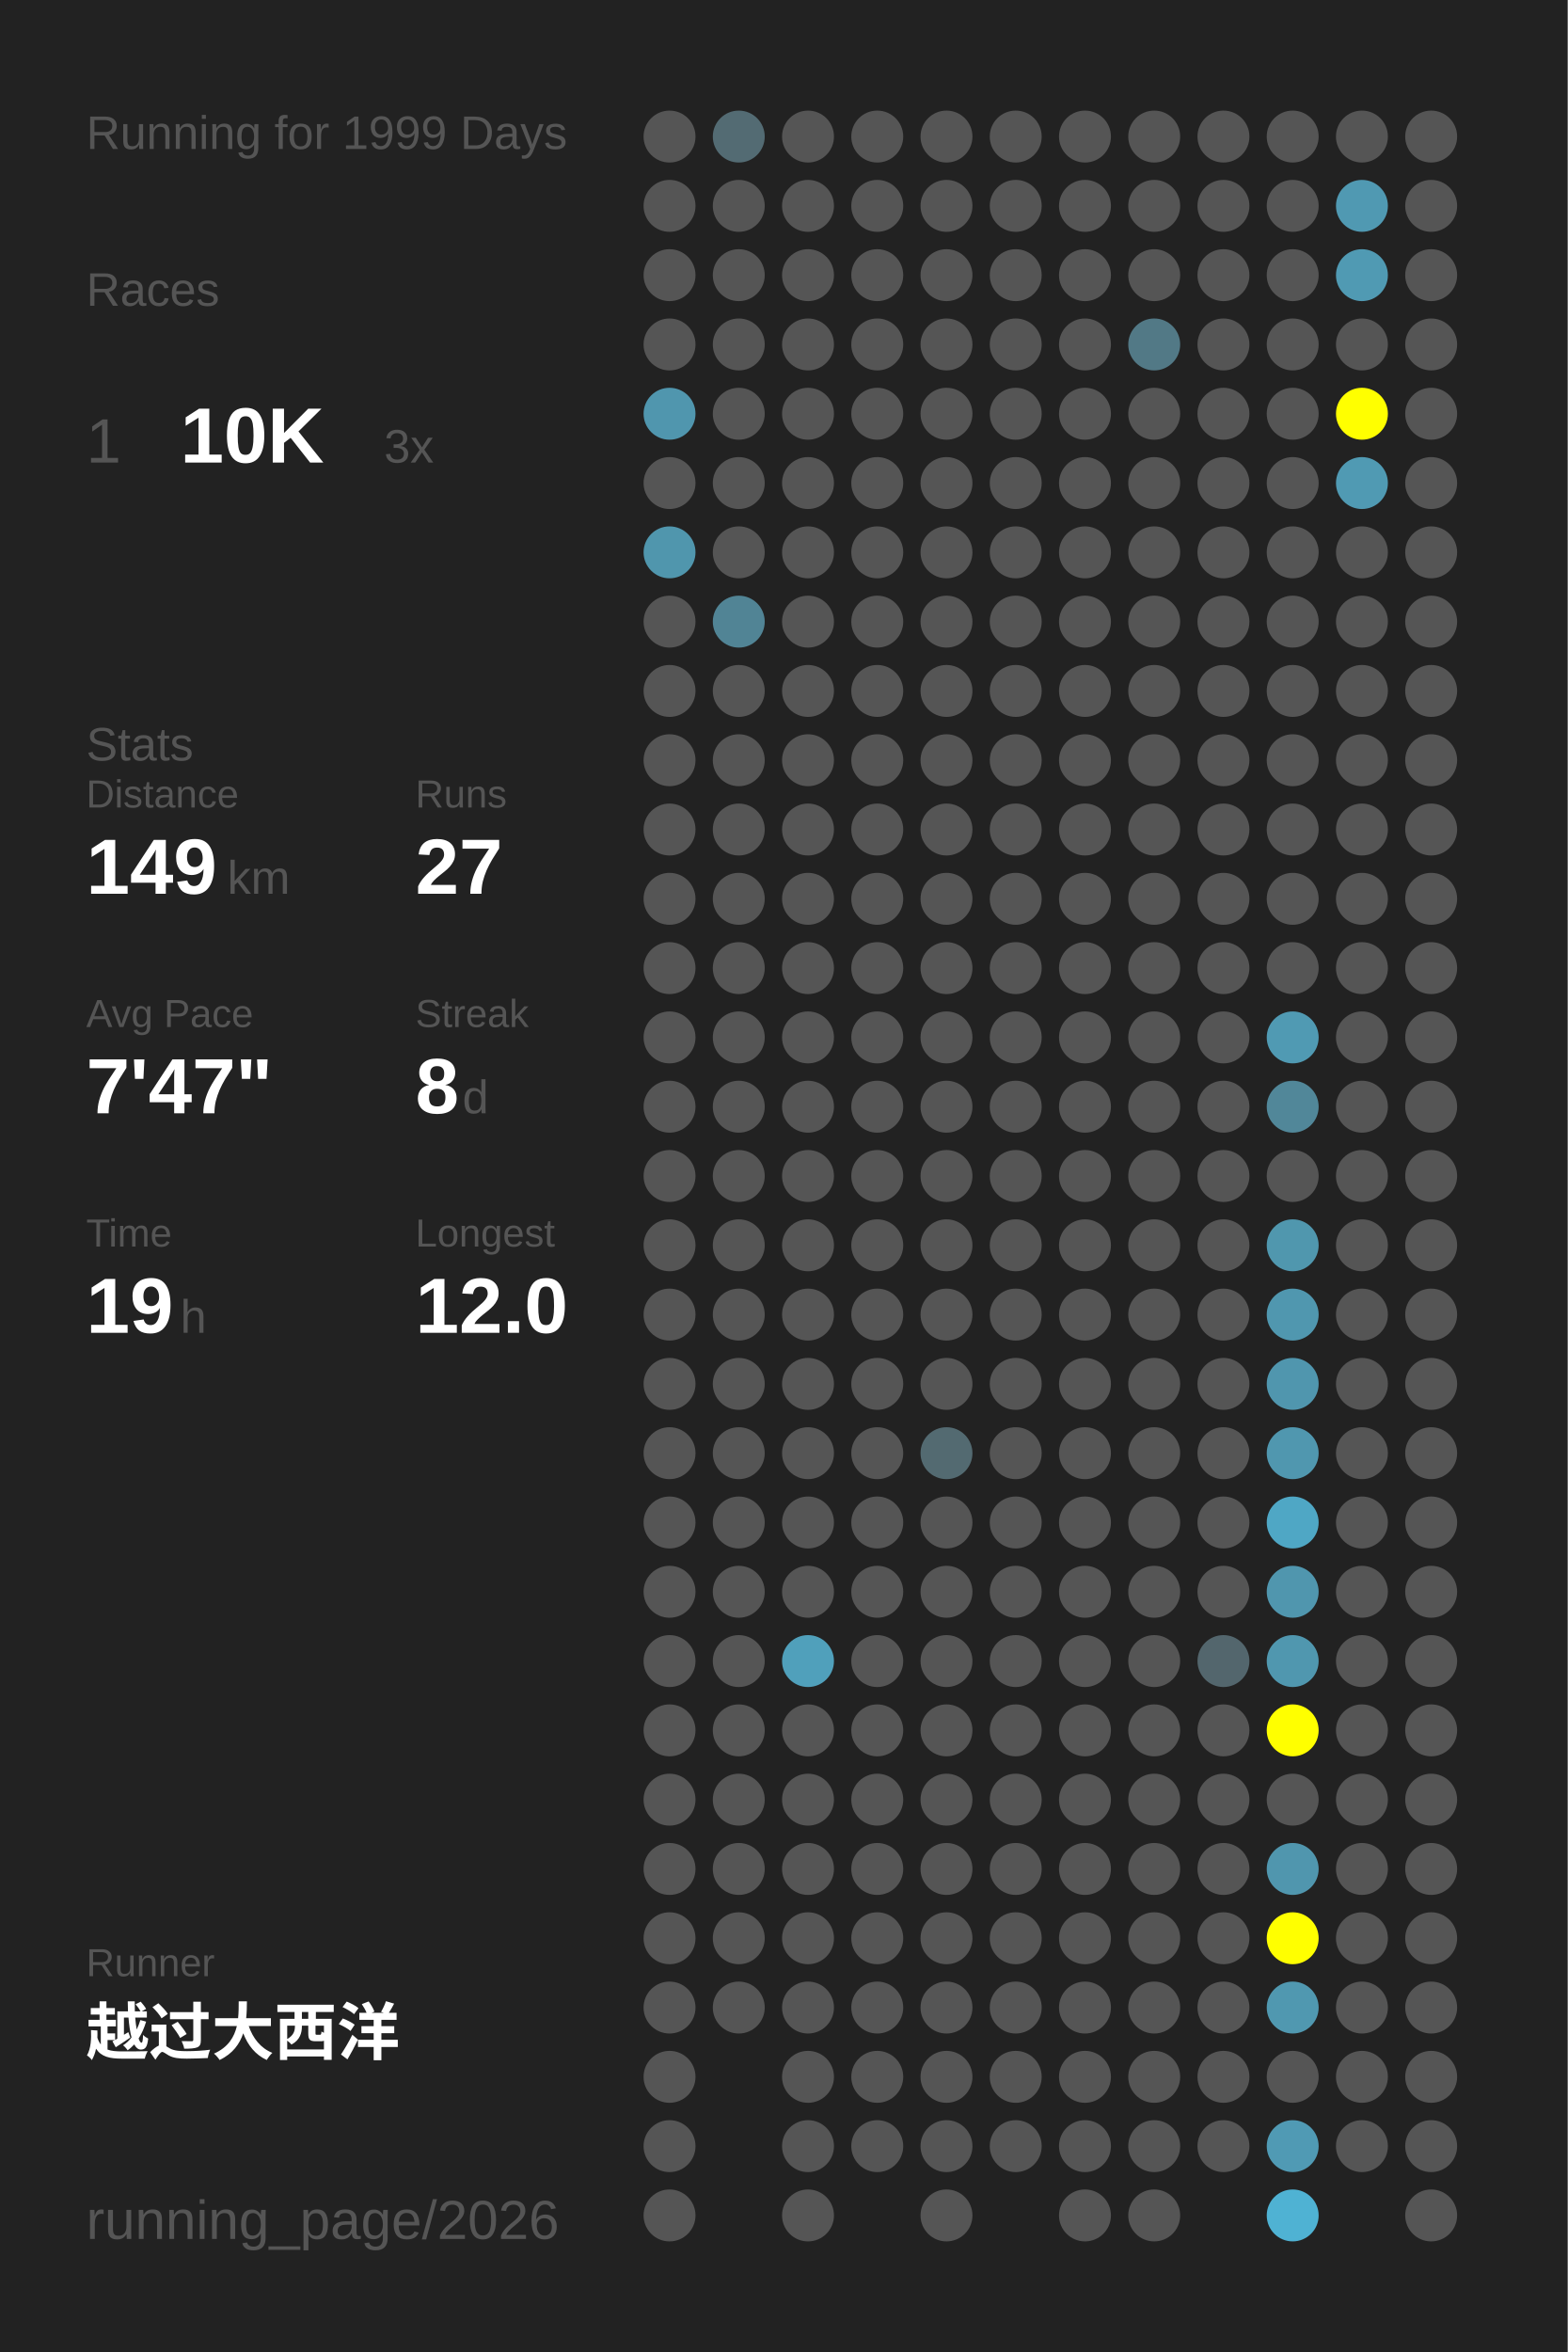
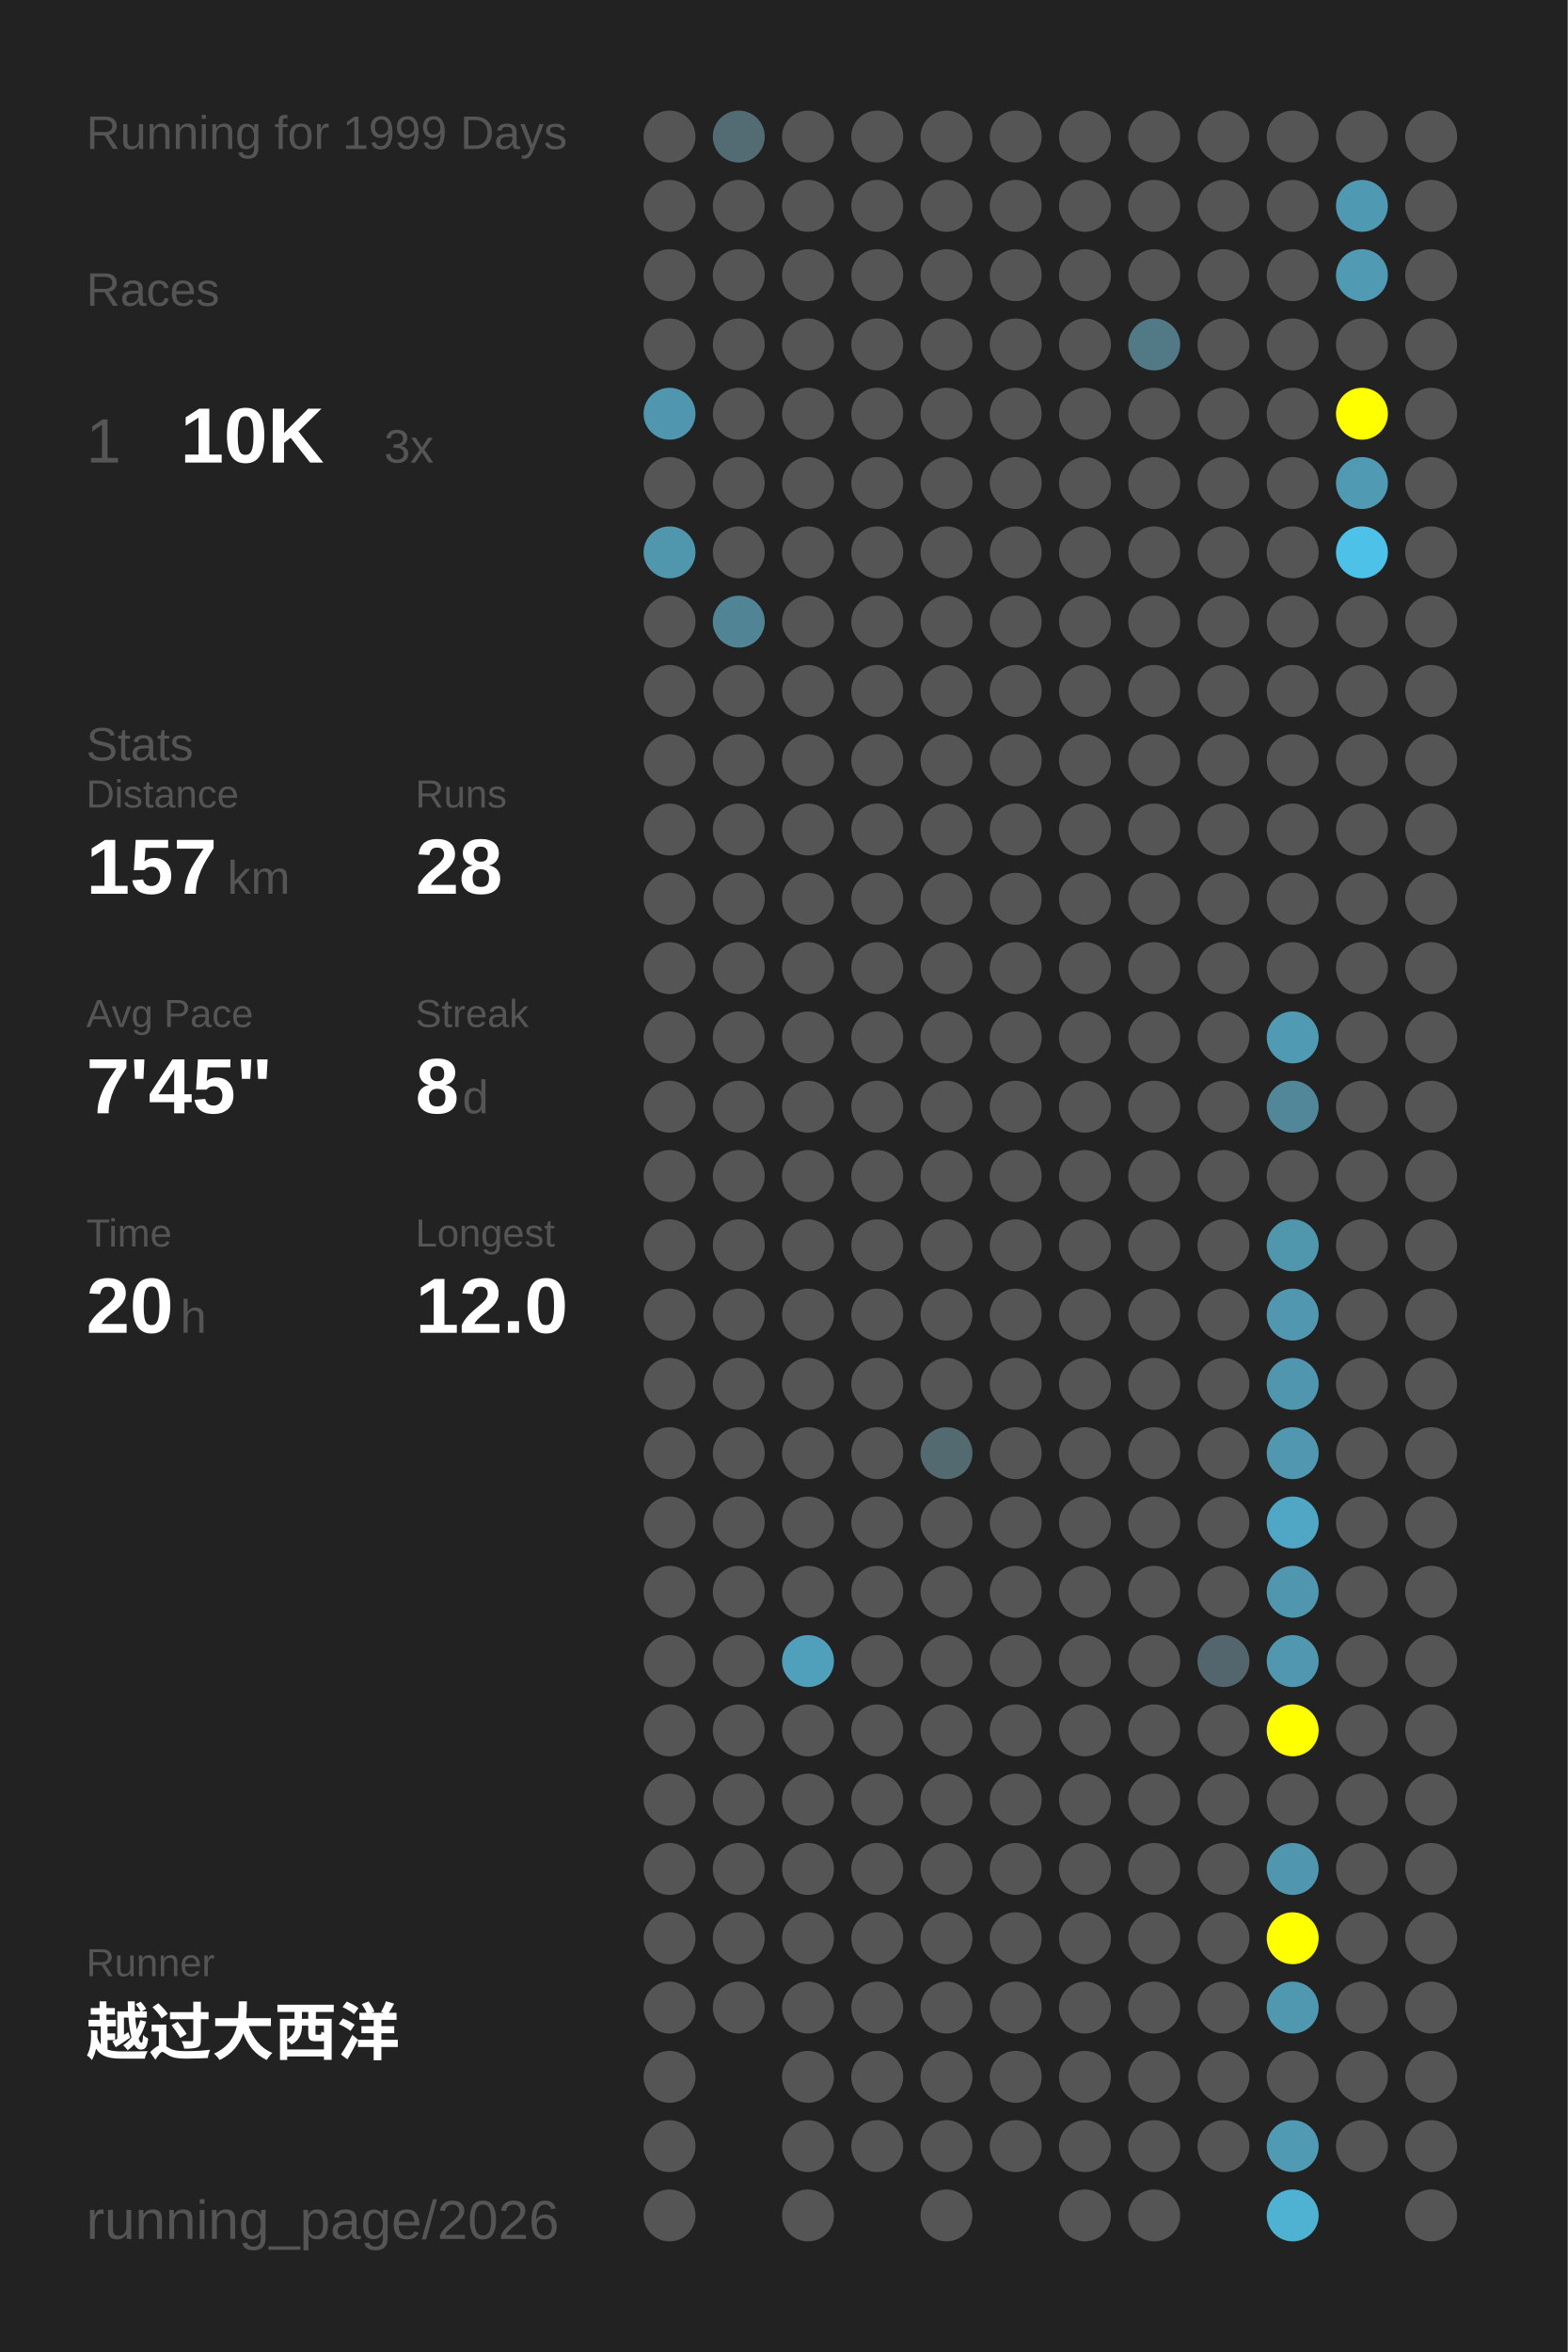
<svg xmlns="http://www.w3.org/2000/svg" baseProfile="full" height="300mm" version="1.1" viewBox="0,0,200,300" width="200mm">
  <defs />
  <rect fill="#222222" height="300" width="200" x="0" y="0" />
  <text fill="#555555" style="font-size:6px; font-family:Arial;" x="11" y="19">Running for 1999 Days</text>
  <text fill="#555555" style="font-size:6px; font-family:Arial;" x="11" y="39">Races</text>
  <text fill="#555555" style="font-size:8px; font-family:Arial;" x="11" y="59">1</text>
  <text fill="#FFFFFF" style="font-size:10px; font-family:Arial; font-weight:bold;" x="23" y="59">10K</text>
  <text fill="#555555" style="font-size:6px; font-family:Arial;" x="49" y="59">3x</text>
  <text fill="#555555" style="font-size:6px; font-family:Arial;" x="11" y="97">Stats</text>
  <text fill="#555555" style="font-size:5px; font-family:Arial;" x="11" y="103">Distance</text>
-   <text fill="#FFFFFF" style="font-size:10px; font-family:Arial; font-weight:bold;" x="11" y="114">149</text>
+   <text fill="#FFFFFF" style="font-size:10px; font-family:Arial; font-weight:bold;" x="11" y="114">157</text>
  <text fill="#555555" style="font-size:6px; font-family:Arial;" x="29" y="114">km</text>
  <text fill="#555555" style="font-size:5px; font-family:Arial;" x="53" y="103">Runs</text>
-   <text fill="#FFFFFF" style="font-size:10px; font-family:Arial; font-weight:bold;" x="53" y="114">27</text>
+   <text fill="#FFFFFF" style="font-size:10px; font-family:Arial; font-weight:bold;" x="53" y="114">28</text>
  <text fill="#555555" style="font-size:5px; font-family:Arial;" x="11" y="131">Avg Pace</text>
-   <text fill="#FFFFFF" style="font-size:10px; font-family:Arial; font-weight:bold;" x="11" y="142">7'47"</text>
+   <text fill="#FFFFFF" style="font-size:10px; font-family:Arial; font-weight:bold;" x="11" y="142">7'45"</text>
  <text fill="#555555" style="font-size:5px; font-family:Arial;" x="53" y="131">Streak</text>
  <text fill="#FFFFFF" style="font-size:10px; font-family:Arial; font-weight:bold;" x="53" y="142">8</text>
  <text fill="#555555" style="font-size:6px; font-family:Arial;" x="59" y="142">d</text>
  <text fill="#555555" style="font-size:5px; font-family:Arial;" x="11" y="159">Time</text>
-   <text fill="#FFFFFF" style="font-size:10px; font-family:Arial; font-weight:bold;" x="11" y="170">19</text>
+   <text fill="#FFFFFF" style="font-size:10px; font-family:Arial; font-weight:bold;" x="11" y="170">20</text>
  <text fill="#555555" style="font-size:6px; font-family:Arial;" x="23" y="170">h</text>
  <text fill="#555555" style="font-size:5px; font-family:Arial;" x="53" y="159">Longest</text>
  <text fill="#FFFFFF" style="font-size:10px; font-family:Arial; font-weight:bold;" x="53" y="170">12.0</text>
  <text fill="#555555" style="font-size:5px; font-family:Arial;" x="11" y="252.065">Runner</text>
  <text fill="#FFFFFF" style="font-size:8px; font-family:Arial; font-weight:bold;" x="11" y="262.065">越过大西洋</text>
  <text fill="#555555" style="font-size:7px; font-family:Arial;" x="11" y="285.581">running_page/2026</text>
  <circle cx="85.417" cy="17.419" fill="#555555" r="3.312" />
  <circle cx="85.417" cy="26.258" fill="#555555" r="3.312" />
  <circle cx="85.417" cy="35.097" fill="#555555" r="3.312" />
  <circle cx="85.417" cy="43.935" fill="#555555" r="3.312" />
  <circle cx="85.417" cy="52.774" fill="#5096ae" r="3.312" />
  <circle cx="85.417" cy="61.613" fill="#555555" r="3.312" />
  <circle cx="85.417" cy="70.452" fill="#5096ad" r="3.312" />
  <circle cx="85.417" cy="79.29" fill="#555555" r="3.312" />
  <circle cx="85.417" cy="88.129" fill="#555555" r="3.312" />
  <circle cx="85.417" cy="96.968" fill="#555555" r="3.312" />
  <circle cx="85.417" cy="105.806" fill="#555555" r="3.312" />
  <circle cx="85.417" cy="114.645" fill="#555555" r="3.312" />
  <circle cx="85.417" cy="123.484" fill="#555555" r="3.312" />
  <circle cx="85.417" cy="132.323" fill="#555555" r="3.312" />
  <circle cx="85.417" cy="141.161" fill="#555555" r="3.312" />
  <circle cx="85.417" cy="150" fill="#555555" r="3.312" />
  <circle cx="85.417" cy="158.839" fill="#555555" r="3.312" />
  <circle cx="85.417" cy="167.677" fill="#555555" r="3.312" />
  <circle cx="85.417" cy="176.516" fill="#555555" r="3.312" />
  <circle cx="85.417" cy="185.355" fill="#555555" r="3.312" />
  <circle cx="85.417" cy="194.194" fill="#555555" r="3.312" />
  <circle cx="85.417" cy="203.032" fill="#555555" r="3.312" />
  <circle cx="85.417" cy="211.871" fill="#555555" r="3.312" />
  <circle cx="85.417" cy="220.71" fill="#555555" r="3.312" />
  <circle cx="85.417" cy="229.548" fill="#555555" r="3.312" />
  <circle cx="85.417" cy="238.387" fill="#555555" r="3.312" />
  <circle cx="85.417" cy="247.226" fill="#555555" r="3.312" />
  <circle cx="85.417" cy="256.065" fill="#555555" r="3.312" />
  <circle cx="85.417" cy="264.903" fill="#555555" r="3.312" />
  <circle cx="85.417" cy="273.742" fill="#555555" r="3.312" />
  <circle cx="85.417" cy="282.581" fill="#555555" r="3.312" />
  <circle cx="94.25" cy="17.419" fill="#536b73" r="3.312" />
  <circle cx="94.25" cy="26.258" fill="#555555" r="3.312" />
  <circle cx="94.25" cy="35.097" fill="#555555" r="3.312" />
  <circle cx="94.25" cy="43.935" fill="#555555" r="3.312" />
  <circle cx="94.25" cy="52.774" fill="#555555" r="3.312" />
  <circle cx="94.25" cy="61.613" fill="#555555" r="3.312" />
  <circle cx="94.25" cy="70.452" fill="#555555" r="3.312" />
  <circle cx="94.25" cy="79.29" fill="#518495" r="3.312" />
  <circle cx="94.25" cy="88.129" fill="#555555" r="3.312" />
  <circle cx="94.25" cy="96.968" fill="#555555" r="3.312" />
  <circle cx="94.25" cy="105.806" fill="#555555" r="3.312" />
  <circle cx="94.25" cy="114.645" fill="#555555" r="3.312" />
  <circle cx="94.25" cy="123.484" fill="#555555" r="3.312" />
  <circle cx="94.25" cy="132.323" fill="#555555" r="3.312" />
  <circle cx="94.25" cy="141.161" fill="#555555" r="3.312" />
  <circle cx="94.25" cy="150" fill="#555555" r="3.312" />
  <circle cx="94.25" cy="158.839" fill="#555555" r="3.312" />
  <circle cx="94.25" cy="167.677" fill="#555555" r="3.312" />
  <circle cx="94.25" cy="176.516" fill="#555555" r="3.312" />
  <circle cx="94.25" cy="185.355" fill="#555555" r="3.312" />
  <circle cx="94.25" cy="194.194" fill="#555555" r="3.312" />
  <circle cx="94.25" cy="203.032" fill="#555555" r="3.312" />
  <circle cx="94.25" cy="211.871" fill="#555555" r="3.312" />
  <circle cx="94.25" cy="220.71" fill="#555555" r="3.312" />
  <circle cx="94.25" cy="229.548" fill="#555555" r="3.312" />
  <circle cx="94.25" cy="238.387" fill="#555555" r="3.312" />
  <circle cx="94.25" cy="247.226" fill="#555555" r="3.312" />
  <circle cx="94.25" cy="256.065" fill="#555555" r="3.312" />
  <circle cx="103.083" cy="17.419" fill="#555555" r="3.312" />
  <circle cx="103.083" cy="26.258" fill="#555555" r="3.312" />
  <circle cx="103.083" cy="35.097" fill="#555555" r="3.312" />
  <circle cx="103.083" cy="43.935" fill="#555555" r="3.312" />
  <circle cx="103.083" cy="52.774" fill="#555555" r="3.312" />
  <circle cx="103.083" cy="61.613" fill="#555555" r="3.312" />
  <circle cx="103.083" cy="70.452" fill="#555555" r="3.312" />
  <circle cx="103.083" cy="79.29" fill="#555555" r="3.312" />
  <circle cx="103.083" cy="88.129" fill="#555555" r="3.312" />
  <circle cx="103.083" cy="96.968" fill="#555555" r="3.312" />
  <circle cx="103.083" cy="105.806" fill="#555555" r="3.312" />
  <circle cx="103.083" cy="114.645" fill="#555555" r="3.312" />
  <circle cx="103.083" cy="123.484" fill="#555555" r="3.312" />
  <circle cx="103.083" cy="132.323" fill="#555555" r="3.312" />
  <circle cx="103.083" cy="141.161" fill="#555555" r="3.312" />
  <circle cx="103.083" cy="150" fill="#555555" r="3.312" />
  <circle cx="103.083" cy="158.839" fill="#555555" r="3.312" />
  <circle cx="103.083" cy="167.677" fill="#555555" r="3.312" />
  <circle cx="103.083" cy="176.516" fill="#555555" r="3.312" />
  <circle cx="103.083" cy="185.355" fill="#555555" r="3.312" />
  <circle cx="103.083" cy="194.194" fill="#555555" r="3.312" />
  <circle cx="103.083" cy="203.032" fill="#555555" r="3.312" />
  <circle cx="103.083" cy="211.871" fill="#50a0bb" r="3.312" />
  <circle cx="103.083" cy="220.71" fill="#555555" r="3.312" />
  <circle cx="103.083" cy="229.548" fill="#555555" r="3.312" />
  <circle cx="103.083" cy="238.387" fill="#555555" r="3.312" />
  <circle cx="103.083" cy="247.226" fill="#555555" r="3.312" />
  <circle cx="103.083" cy="256.065" fill="#555555" r="3.312" />
  <circle cx="103.083" cy="264.903" fill="#555555" r="3.312" />
  <circle cx="103.083" cy="273.742" fill="#555555" r="3.312" />
  <circle cx="103.083" cy="282.581" fill="#555555" r="3.312" />
  <circle cx="111.917" cy="17.419" fill="#555555" r="3.312" />
  <circle cx="111.917" cy="26.258" fill="#555555" r="3.312" />
  <circle cx="111.917" cy="35.097" fill="#555555" r="3.312" />
  <circle cx="111.917" cy="43.935" fill="#555555" r="3.312" />
  <circle cx="111.917" cy="52.774" fill="#555555" r="3.312" />
  <circle cx="111.917" cy="61.613" fill="#555555" r="3.312" />
  <circle cx="111.917" cy="70.452" fill="#555555" r="3.312" />
  <circle cx="111.917" cy="79.29" fill="#555555" r="3.312" />
  <circle cx="111.917" cy="88.129" fill="#555555" r="3.312" />
  <circle cx="111.917" cy="96.968" fill="#555555" r="3.312" />
  <circle cx="111.917" cy="105.806" fill="#555555" r="3.312" />
  <circle cx="111.917" cy="114.645" fill="#555555" r="3.312" />
  <circle cx="111.917" cy="123.484" fill="#555555" r="3.312" />
  <circle cx="111.917" cy="132.323" fill="#555555" r="3.312" />
  <circle cx="111.917" cy="141.161" fill="#555555" r="3.312" />
  <circle cx="111.917" cy="150" fill="#555555" r="3.312" />
  <circle cx="111.917" cy="158.839" fill="#555555" r="3.312" />
  <circle cx="111.917" cy="167.677" fill="#555555" r="3.312" />
  <circle cx="111.917" cy="176.516" fill="#555555" r="3.312" />
  <circle cx="111.917" cy="185.355" fill="#555555" r="3.312" />
  <circle cx="111.917" cy="194.194" fill="#555555" r="3.312" />
  <circle cx="111.917" cy="203.032" fill="#555555" r="3.312" />
  <circle cx="111.917" cy="211.871" fill="#555555" r="3.312" />
  <circle cx="111.917" cy="220.71" fill="#555555" r="3.312" />
  <circle cx="111.917" cy="229.548" fill="#555555" r="3.312" />
  <circle cx="111.917" cy="238.387" fill="#555555" r="3.312" />
  <circle cx="111.917" cy="247.226" fill="#555555" r="3.312" />
  <circle cx="111.917" cy="256.065" fill="#555555" r="3.312" />
  <circle cx="111.917" cy="264.903" fill="#555555" r="3.312" />
  <circle cx="111.917" cy="273.742" fill="#555555" r="3.312" />
  <circle cx="120.75" cy="17.419" fill="#555555" r="3.312" />
  <circle cx="120.75" cy="26.258" fill="#555555" r="3.312" />
  <circle cx="120.75" cy="35.097" fill="#555555" r="3.312" />
  <circle cx="120.75" cy="43.935" fill="#555555" r="3.312" />
  <circle cx="120.75" cy="52.774" fill="#555555" r="3.312" />
  <circle cx="120.75" cy="61.613" fill="#555555" r="3.312" />
  <circle cx="120.75" cy="70.452" fill="#555555" r="3.312" />
  <circle cx="120.75" cy="79.29" fill="#555555" r="3.312" />
  <circle cx="120.75" cy="88.129" fill="#555555" r="3.312" />
  <circle cx="120.75" cy="96.968" fill="#555555" r="3.312" />
  <circle cx="120.75" cy="105.806" fill="#555555" r="3.312" />
  <circle cx="120.75" cy="114.645" fill="#555555" r="3.312" />
  <circle cx="120.75" cy="123.484" fill="#555555" r="3.312" />
  <circle cx="120.75" cy="132.323" fill="#555555" r="3.312" />
  <circle cx="120.75" cy="141.161" fill="#555555" r="3.312" />
  <circle cx="120.75" cy="150" fill="#555555" r="3.312" />
  <circle cx="120.75" cy="158.839" fill="#555555" r="3.312" />
  <circle cx="120.75" cy="167.677" fill="#555555" r="3.312" />
  <circle cx="120.75" cy="176.516" fill="#555555" r="3.312" />
  <circle cx="120.75" cy="185.355" fill="#536a71" r="3.312" />
  <circle cx="120.75" cy="194.194" fill="#555555" r="3.312" />
  <circle cx="120.75" cy="203.032" fill="#555555" r="3.312" />
  <circle cx="120.75" cy="211.871" fill="#555555" r="3.312" />
  <circle cx="120.75" cy="220.71" fill="#555555" r="3.312" />
  <circle cx="120.75" cy="229.548" fill="#555555" r="3.312" />
  <circle cx="120.75" cy="238.387" fill="#555555" r="3.312" />
  <circle cx="120.75" cy="247.226" fill="#555555" r="3.312" />
  <circle cx="120.75" cy="256.065" fill="#555555" r="3.312" />
  <circle cx="120.75" cy="264.903" fill="#555555" r="3.312" />
  <circle cx="120.75" cy="273.742" fill="#555555" r="3.312" />
  <circle cx="120.75" cy="282.581" fill="#555555" r="3.312" />
  <circle cx="129.583" cy="17.419" fill="#555555" r="3.312" />
  <circle cx="129.583" cy="26.258" fill="#555555" r="3.312" />
  <circle cx="129.583" cy="35.097" fill="#555555" r="3.312" />
  <circle cx="129.583" cy="43.935" fill="#555555" r="3.312" />
  <circle cx="129.583" cy="52.774" fill="#555555" r="3.312" />
  <circle cx="129.583" cy="61.613" fill="#555555" r="3.312" />
  <circle cx="129.583" cy="70.452" fill="#555555" r="3.312" />
  <circle cx="129.583" cy="79.29" fill="#555555" r="3.312" />
  <circle cx="129.583" cy="88.129" fill="#555555" r="3.312" />
  <circle cx="129.583" cy="96.968" fill="#555555" r="3.312" />
  <circle cx="129.583" cy="105.806" fill="#555555" r="3.312" />
  <circle cx="129.583" cy="114.645" fill="#555555" r="3.312" />
  <circle cx="129.583" cy="123.484" fill="#555555" r="3.312" />
  <circle cx="129.583" cy="132.323" fill="#555555" r="3.312" />
  <circle cx="129.583" cy="141.161" fill="#555555" r="3.312" />
  <circle cx="129.583" cy="150" fill="#555555" r="3.312" />
  <circle cx="129.583" cy="158.839" fill="#555555" r="3.312" />
  <circle cx="129.583" cy="167.677" fill="#555555" r="3.312" />
  <circle cx="129.583" cy="176.516" fill="#555555" r="3.312" />
  <circle cx="129.583" cy="185.355" fill="#555555" r="3.312" />
  <circle cx="129.583" cy="194.194" fill="#555555" r="3.312" />
  <circle cx="129.583" cy="203.032" fill="#555555" r="3.312" />
  <circle cx="129.583" cy="211.871" fill="#555555" r="3.312" />
  <circle cx="129.583" cy="220.71" fill="#555555" r="3.312" />
  <circle cx="129.583" cy="229.548" fill="#555555" r="3.312" />
  <circle cx="129.583" cy="238.387" fill="#555555" r="3.312" />
  <circle cx="129.583" cy="247.226" fill="#555555" r="3.312" />
  <circle cx="129.583" cy="256.065" fill="#555555" r="3.312" />
  <circle cx="129.583" cy="264.903" fill="#555555" r="3.312" />
  <circle cx="129.583" cy="273.742" fill="#555555" r="3.312" />
  <circle cx="138.417" cy="17.419" fill="#555555" r="3.312" />
  <circle cx="138.417" cy="26.258" fill="#555555" r="3.312" />
  <circle cx="138.417" cy="35.097" fill="#555555" r="3.312" />
  <circle cx="138.417" cy="43.935" fill="#555555" r="3.312" />
  <circle cx="138.417" cy="52.774" fill="#555555" r="3.312" />
  <circle cx="138.417" cy="61.613" fill="#555555" r="3.312" />
  <circle cx="138.417" cy="70.452" fill="#555555" r="3.312" />
  <circle cx="138.417" cy="79.29" fill="#555555" r="3.312" />
  <circle cx="138.417" cy="88.129" fill="#555555" r="3.312" />
  <circle cx="138.417" cy="96.968" fill="#555555" r="3.312" />
  <circle cx="138.417" cy="105.806" fill="#555555" r="3.312" />
  <circle cx="138.417" cy="114.645" fill="#555555" r="3.312" />
  <circle cx="138.417" cy="123.484" fill="#555555" r="3.312" />
  <circle cx="138.417" cy="132.323" fill="#555555" r="3.312" />
  <circle cx="138.417" cy="141.161" fill="#555555" r="3.312" />
  <circle cx="138.417" cy="150" fill="#555555" r="3.312" />
  <circle cx="138.417" cy="158.839" fill="#555555" r="3.312" />
  <circle cx="138.417" cy="167.677" fill="#555555" r="3.312" />
  <circle cx="138.417" cy="176.516" fill="#555555" r="3.312" />
  <circle cx="138.417" cy="185.355" fill="#555555" r="3.312" />
  <circle cx="138.417" cy="194.194" fill="#555555" r="3.312" />
  <circle cx="138.417" cy="203.032" fill="#555555" r="3.312" />
  <circle cx="138.417" cy="211.871" fill="#555555" r="3.312" />
  <circle cx="138.417" cy="220.71" fill="#555555" r="3.312" />
  <circle cx="138.417" cy="229.548" fill="#555555" r="3.312" />
  <circle cx="138.417" cy="238.387" fill="#555555" r="3.312" />
  <circle cx="138.417" cy="247.226" fill="#555555" r="3.312" />
  <circle cx="138.417" cy="256.065" fill="#555555" r="3.312" />
  <circle cx="138.417" cy="264.903" fill="#555555" r="3.312" />
  <circle cx="138.417" cy="273.742" fill="#555555" r="3.312" />
  <circle cx="138.417" cy="282.581" fill="#555555" r="3.312" />
  <circle cx="147.25" cy="17.419" fill="#555555" r="3.312" />
  <circle cx="147.25" cy="26.258" fill="#555555" r="3.312" />
  <circle cx="147.25" cy="35.097" fill="#555555" r="3.312" />
  <circle cx="147.25" cy="43.935" fill="#527986" r="3.312" />
  <circle cx="147.25" cy="52.774" fill="#555555" r="3.312" />
  <circle cx="147.25" cy="61.613" fill="#555555" r="3.312" />
  <circle cx="147.25" cy="70.452" fill="#555555" r="3.312" />
  <circle cx="147.25" cy="79.29" fill="#555555" r="3.312" />
  <circle cx="147.25" cy="88.129" fill="#555555" r="3.312" />
  <circle cx="147.25" cy="96.968" fill="#555555" r="3.312" />
  <circle cx="147.25" cy="105.806" fill="#555555" r="3.312" />
  <circle cx="147.25" cy="114.645" fill="#555555" r="3.312" />
  <circle cx="147.25" cy="123.484" fill="#555555" r="3.312" />
  <circle cx="147.25" cy="132.323" fill="#555555" r="3.312" />
  <circle cx="147.25" cy="141.161" fill="#555555" r="3.312" />
  <circle cx="147.25" cy="150" fill="#555555" r="3.312" />
  <circle cx="147.25" cy="158.839" fill="#555555" r="3.312" />
  <circle cx="147.25" cy="167.677" fill="#555555" r="3.312" />
  <circle cx="147.25" cy="176.516" fill="#555555" r="3.312" />
  <circle cx="147.25" cy="185.355" fill="#555555" r="3.312" />
  <circle cx="147.25" cy="194.194" fill="#555555" r="3.312" />
  <circle cx="147.25" cy="203.032" fill="#555555" r="3.312" />
  <circle cx="147.25" cy="211.871" fill="#555555" r="3.312" />
  <circle cx="147.25" cy="220.71" fill="#555555" r="3.312" />
  <circle cx="147.25" cy="229.548" fill="#555555" r="3.312" />
  <circle cx="147.25" cy="238.387" fill="#555555" r="3.312" />
  <circle cx="147.25" cy="247.226" fill="#555555" r="3.312" />
  <circle cx="147.25" cy="256.065" fill="#555555" r="3.312" />
  <circle cx="147.25" cy="264.903" fill="#555555" r="3.312" />
  <circle cx="147.25" cy="273.742" fill="#555555" r="3.312" />
  <circle cx="147.25" cy="282.581" fill="#555555" r="3.312" />
  <circle cx="156.083" cy="17.419" fill="#555555" r="3.312" />
  <circle cx="156.083" cy="26.258" fill="#555555" r="3.312" />
  <circle cx="156.083" cy="35.097" fill="#555555" r="3.312" />
  <circle cx="156.083" cy="43.935" fill="#555555" r="3.312" />
  <circle cx="156.083" cy="52.774" fill="#555555" r="3.312" />
  <circle cx="156.083" cy="61.613" fill="#555555" r="3.312" />
  <circle cx="156.083" cy="70.452" fill="#555555" r="3.312" />
  <circle cx="156.083" cy="79.29" fill="#555555" r="3.312" />
  <circle cx="156.083" cy="88.129" fill="#555555" r="3.312" />
  <circle cx="156.083" cy="96.968" fill="#555555" r="3.312" />
  <circle cx="156.083" cy="105.806" fill="#555555" r="3.312" />
  <circle cx="156.083" cy="114.645" fill="#555555" r="3.312" />
  <circle cx="156.083" cy="123.484" fill="#555555" r="3.312" />
  <circle cx="156.083" cy="132.323" fill="#555555" r="3.312" />
  <circle cx="156.083" cy="141.161" fill="#555555" r="3.312" />
  <circle cx="156.083" cy="150" fill="#555555" r="3.312" />
  <circle cx="156.083" cy="158.839" fill="#555555" r="3.312" />
  <circle cx="156.083" cy="167.677" fill="#555555" r="3.312" />
  <circle cx="156.083" cy="176.516" fill="#555555" r="3.312" />
  <circle cx="156.083" cy="185.355" fill="#555555" r="3.312" />
  <circle cx="156.083" cy="194.194" fill="#555555" r="3.312" />
  <circle cx="156.083" cy="203.032" fill="#555555" r="3.312" />
  <circle cx="156.083" cy="211.871" fill="#53666d" r="3.312" />
  <circle cx="156.083" cy="220.71" fill="#555555" r="3.312" />
  <circle cx="156.083" cy="229.548" fill="#555555" r="3.312" />
  <circle cx="156.083" cy="238.387" fill="#555555" r="3.312" />
  <circle cx="156.083" cy="247.226" fill="#555555" r="3.312" />
  <circle cx="156.083" cy="256.065" fill="#555555" r="3.312" />
  <circle cx="156.083" cy="264.903" fill="#555555" r="3.312" />
  <circle cx="156.083" cy="273.742" fill="#555555" r="3.312" />
  <circle cx="164.917" cy="17.419" fill="#555555" r="3.312" />
  <circle cx="164.917" cy="26.258" fill="#555555" r="3.312" />
  <circle cx="164.917" cy="35.097" fill="#555555" r="3.312" />
  <circle cx="164.917" cy="43.935" fill="#555555" r="3.312" />
  <circle cx="164.917" cy="52.774" fill="#555555" r="3.312" />
  <circle cx="164.917" cy="61.613" fill="#555555" r="3.312" />
  <circle cx="164.917" cy="70.452" fill="#555555" r="3.312" />
  <circle cx="164.917" cy="79.29" fill="#555555" r="3.312" />
  <circle cx="164.917" cy="88.129" fill="#555555" r="3.312" />
  <circle cx="164.917" cy="96.968" fill="#555555" r="3.312" />
  <circle cx="164.917" cy="105.806" fill="#555555" r="3.312" />
  <circle cx="164.917" cy="114.645" fill="#555555" r="3.312" />
  <circle cx="164.917" cy="123.484" fill="#555555" r="3.312" />
  <circle cx="164.917" cy="132.323" fill="#509ab3" r="3.312" />
  <circle cx="164.917" cy="141.161" fill="#518799" r="3.312" />
  <circle cx="164.917" cy="150" fill="#555555" r="3.312" />
  <circle cx="164.917" cy="158.839" fill="#5097ae" r="3.312" />
  <circle cx="164.917" cy="167.677" fill="#5097af" r="3.312" />
  <circle cx="164.917" cy="176.516" fill="#5096ae" r="3.312" />
  <circle cx="164.917" cy="185.355" fill="#5097af" r="3.312" />
  <circle cx="164.917" cy="194.194" fill="#4fa7c5" r="3.312" />
  <circle cx="164.917" cy="203.032" fill="#5096ae" r="3.312" />
  <circle cx="164.917" cy="211.871" fill="#5097af" r="3.312" />
  <circle cx="164.917" cy="220.71" fill="#FFFF00" r="3.312" />
  <circle cx="164.917" cy="229.548" fill="#555555" r="3.312" />
  <circle cx="164.917" cy="238.387" fill="#5096ae" r="3.312" />
  <circle cx="164.917" cy="247.226" fill="#FFFF00" r="3.312" />
  <circle cx="164.917" cy="256.065" fill="#5098b0" r="3.312" />
  <circle cx="164.917" cy="264.903" fill="#555555" r="3.312" />
  <circle cx="164.917" cy="273.742" fill="#509ab4" r="3.312" />
  <circle cx="164.917" cy="282.581" fill="#4fb2d3" r="3.312" />
  <circle cx="173.75" cy="17.419" fill="#555555" r="3.312" />
  <circle cx="173.75" cy="26.258" fill="#5099b2" r="3.312" />
  <circle cx="173.75" cy="35.097" fill="#509ab3" r="3.312" />
  <circle cx="173.75" cy="43.935" fill="#555555" r="3.312" />
  <circle cx="173.75" cy="52.774" fill="#FFFF00" r="3.312" />
  <circle cx="173.75" cy="61.613" fill="#509ab3" r="3.312" />
-   <circle cx="173.75" cy="70.452" fill="#555555" r="3.312" />
+   <circle cx="173.75" cy="70.452" fill="#4ec1e8" r="3.312" />
  <circle cx="173.75" cy="79.29" fill="#555555" r="3.312" />
  <circle cx="173.75" cy="88.129" fill="#555555" r="3.312" />
  <circle cx="173.75" cy="96.968" fill="#555555" r="3.312" />
  <circle cx="173.75" cy="105.806" fill="#555555" r="3.312" />
  <circle cx="173.75" cy="114.645" fill="#555555" r="3.312" />
  <circle cx="173.75" cy="123.484" fill="#555555" r="3.312" />
  <circle cx="173.75" cy="132.323" fill="#555555" r="3.312" />
  <circle cx="173.75" cy="141.161" fill="#555555" r="3.312" />
  <circle cx="173.75" cy="150" fill="#555555" r="3.312" />
  <circle cx="173.75" cy="158.839" fill="#555555" r="3.312" />
  <circle cx="173.75" cy="167.677" fill="#555555" r="3.312" />
  <circle cx="173.75" cy="176.516" fill="#555555" r="3.312" />
  <circle cx="173.75" cy="185.355" fill="#555555" r="3.312" />
  <circle cx="173.75" cy="194.194" fill="#555555" r="3.312" />
  <circle cx="173.75" cy="203.032" fill="#555555" r="3.312" />
  <circle cx="173.75" cy="211.871" fill="#555555" r="3.312" />
  <circle cx="173.75" cy="220.71" fill="#555555" r="3.312" />
  <circle cx="173.75" cy="229.548" fill="#555555" r="3.312" />
  <circle cx="173.75" cy="238.387" fill="#555555" r="3.312" />
  <circle cx="173.75" cy="247.226" fill="#555555" r="3.312" />
  <circle cx="173.75" cy="256.065" fill="#555555" r="3.312" />
  <circle cx="173.75" cy="264.903" fill="#555555" r="3.312" />
  <circle cx="173.75" cy="273.742" fill="#555555" r="3.312" />
  <circle cx="182.583" cy="17.419" fill="#555555" r="3.312" />
  <circle cx="182.583" cy="26.258" fill="#555555" r="3.312" />
  <circle cx="182.583" cy="35.097" fill="#555555" r="3.312" />
  <circle cx="182.583" cy="43.935" fill="#555555" r="3.312" />
  <circle cx="182.583" cy="52.774" fill="#555555" r="3.312" />
  <circle cx="182.583" cy="61.613" fill="#555555" r="3.312" />
  <circle cx="182.583" cy="70.452" fill="#555555" r="3.312" />
  <circle cx="182.583" cy="79.29" fill="#555555" r="3.312" />
  <circle cx="182.583" cy="88.129" fill="#555555" r="3.312" />
  <circle cx="182.583" cy="96.968" fill="#555555" r="3.312" />
  <circle cx="182.583" cy="105.806" fill="#555555" r="3.312" />
  <circle cx="182.583" cy="114.645" fill="#555555" r="3.312" />
  <circle cx="182.583" cy="123.484" fill="#555555" r="3.312" />
  <circle cx="182.583" cy="132.323" fill="#555555" r="3.312" />
  <circle cx="182.583" cy="141.161" fill="#555555" r="3.312" />
  <circle cx="182.583" cy="150" fill="#555555" r="3.312" />
  <circle cx="182.583" cy="158.839" fill="#555555" r="3.312" />
  <circle cx="182.583" cy="167.677" fill="#555555" r="3.312" />
  <circle cx="182.583" cy="176.516" fill="#555555" r="3.312" />
  <circle cx="182.583" cy="185.355" fill="#555555" r="3.312" />
  <circle cx="182.583" cy="194.194" fill="#555555" r="3.312" />
  <circle cx="182.583" cy="203.032" fill="#555555" r="3.312" />
  <circle cx="182.583" cy="211.871" fill="#555555" r="3.312" />
  <circle cx="182.583" cy="220.71" fill="#555555" r="3.312" />
  <circle cx="182.583" cy="229.548" fill="#555555" r="3.312" />
  <circle cx="182.583" cy="238.387" fill="#555555" r="3.312" />
  <circle cx="182.583" cy="247.226" fill="#555555" r="3.312" />
  <circle cx="182.583" cy="256.065" fill="#555555" r="3.312" />
  <circle cx="182.583" cy="264.903" fill="#555555" r="3.312" />
  <circle cx="182.583" cy="273.742" fill="#555555" r="3.312" />
  <circle cx="182.583" cy="282.581" fill="#555555" r="3.312" />
</svg>
